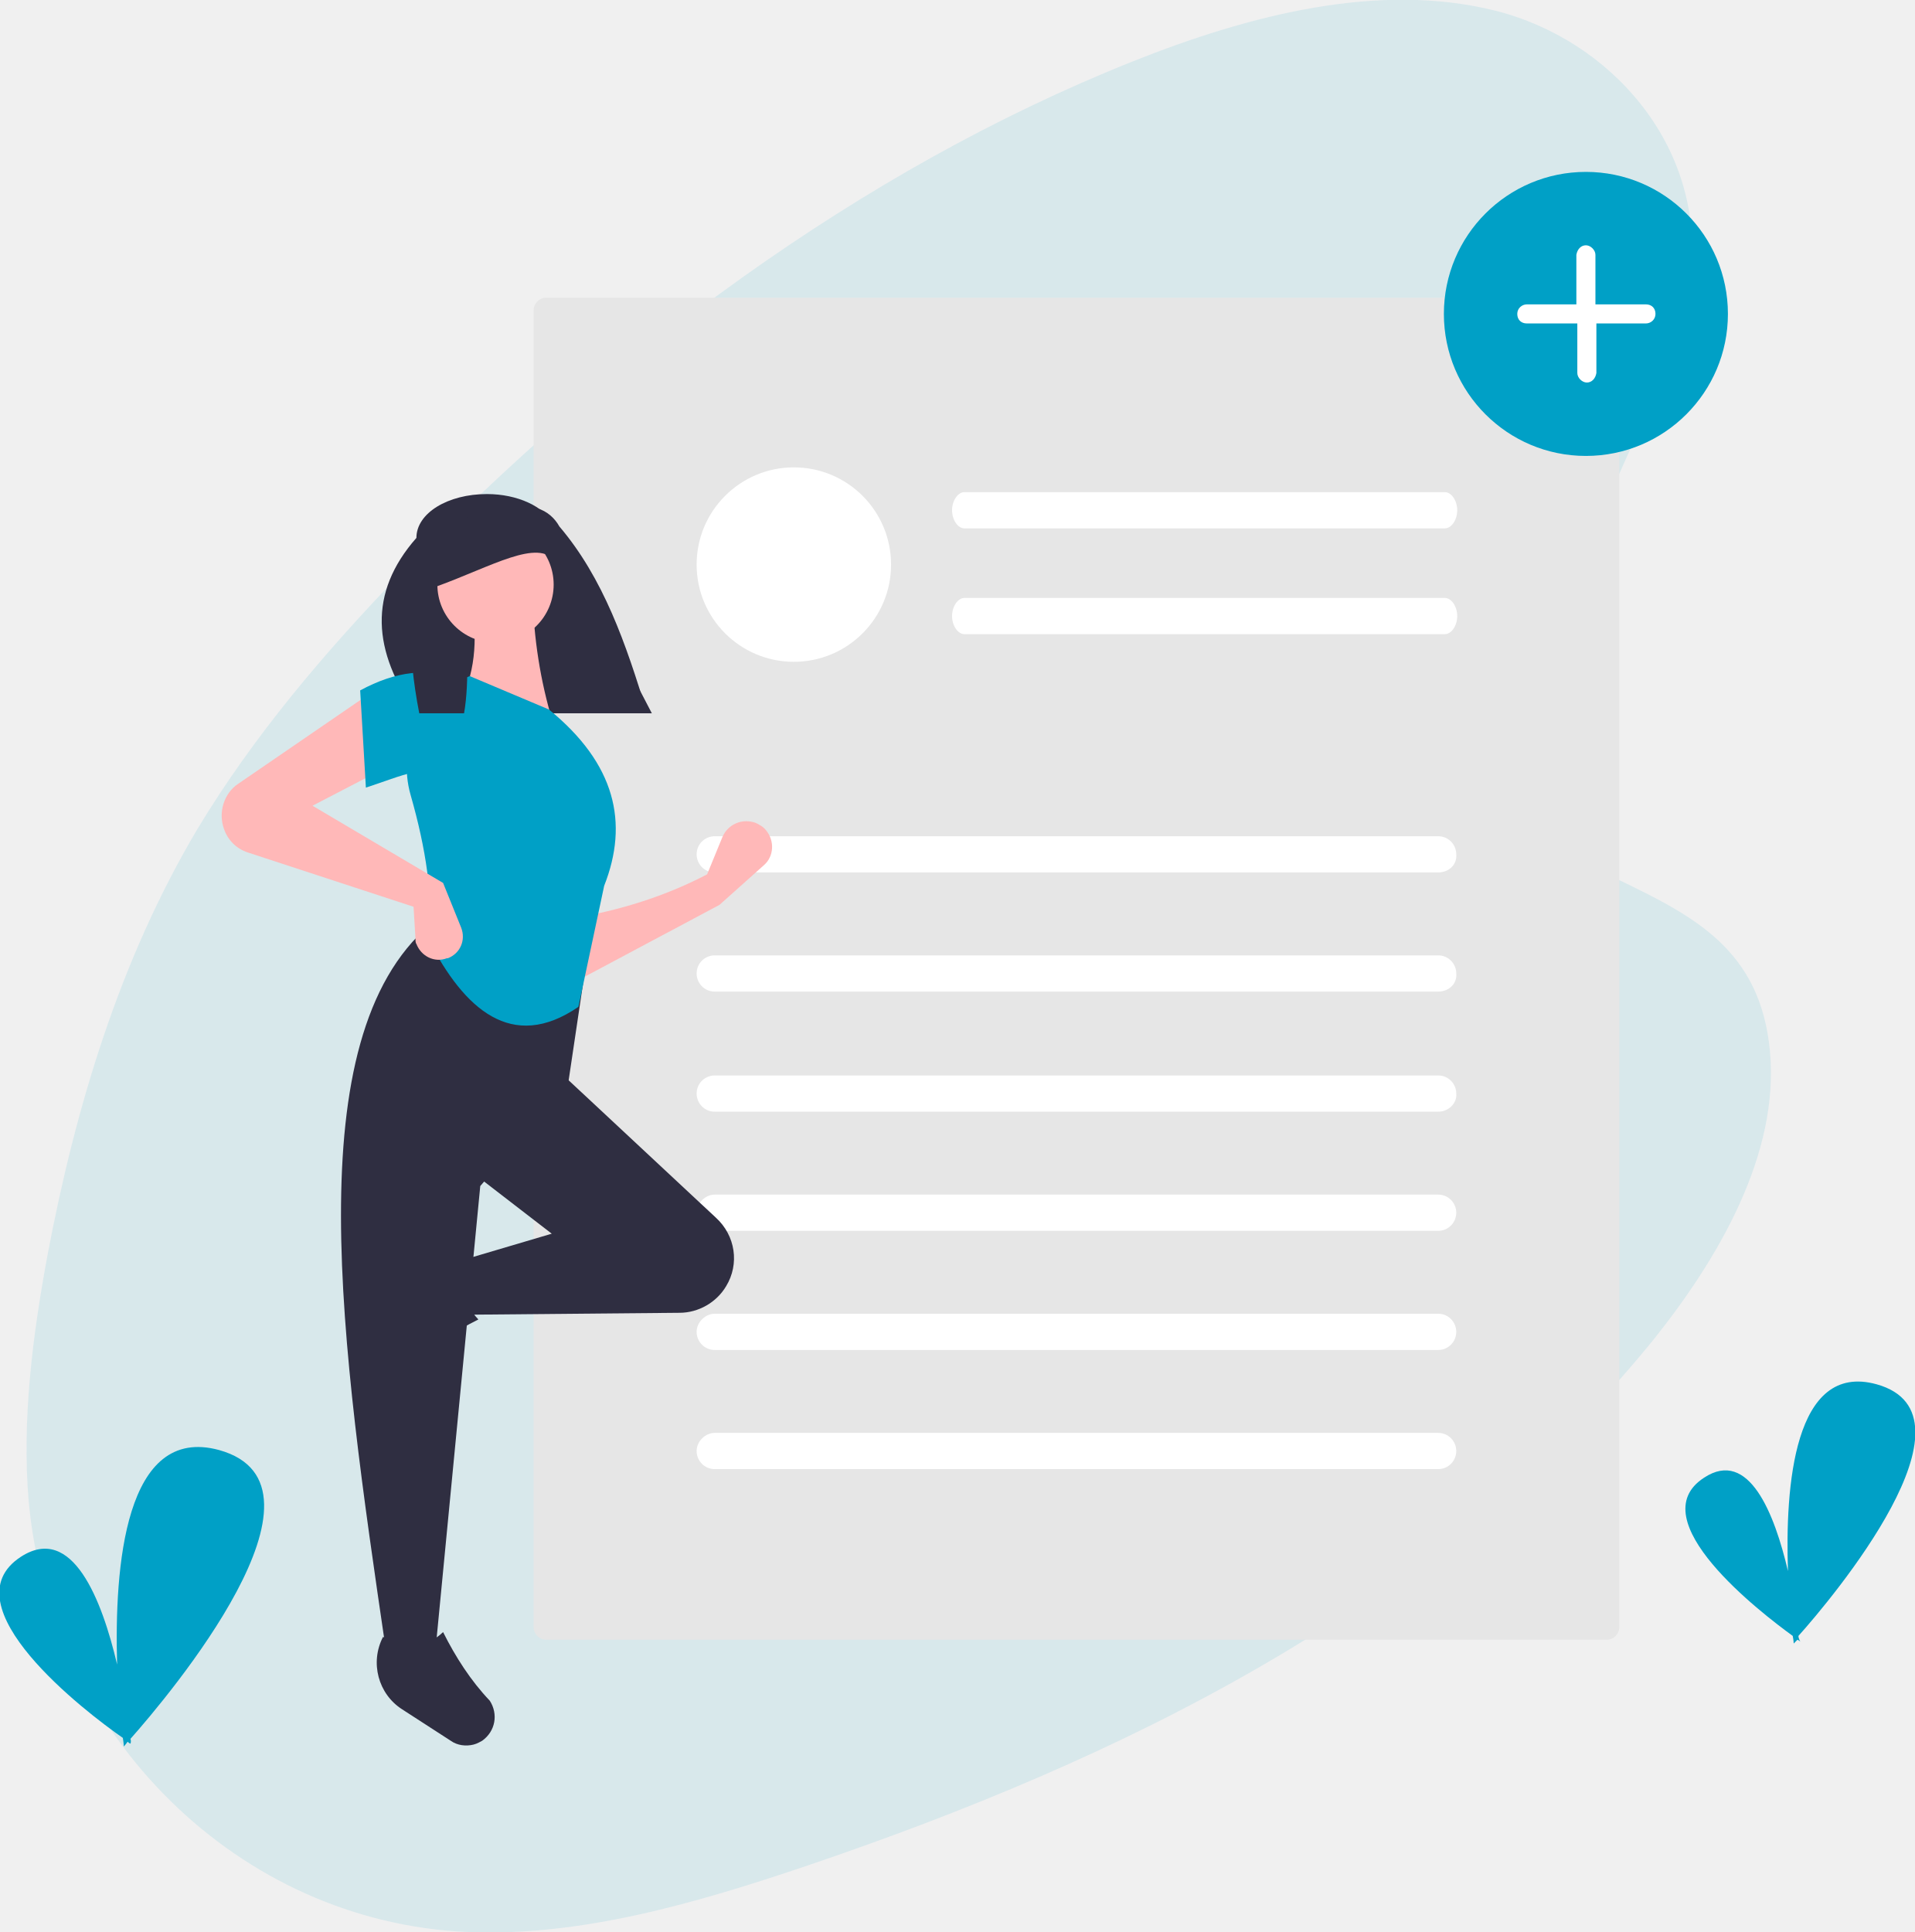
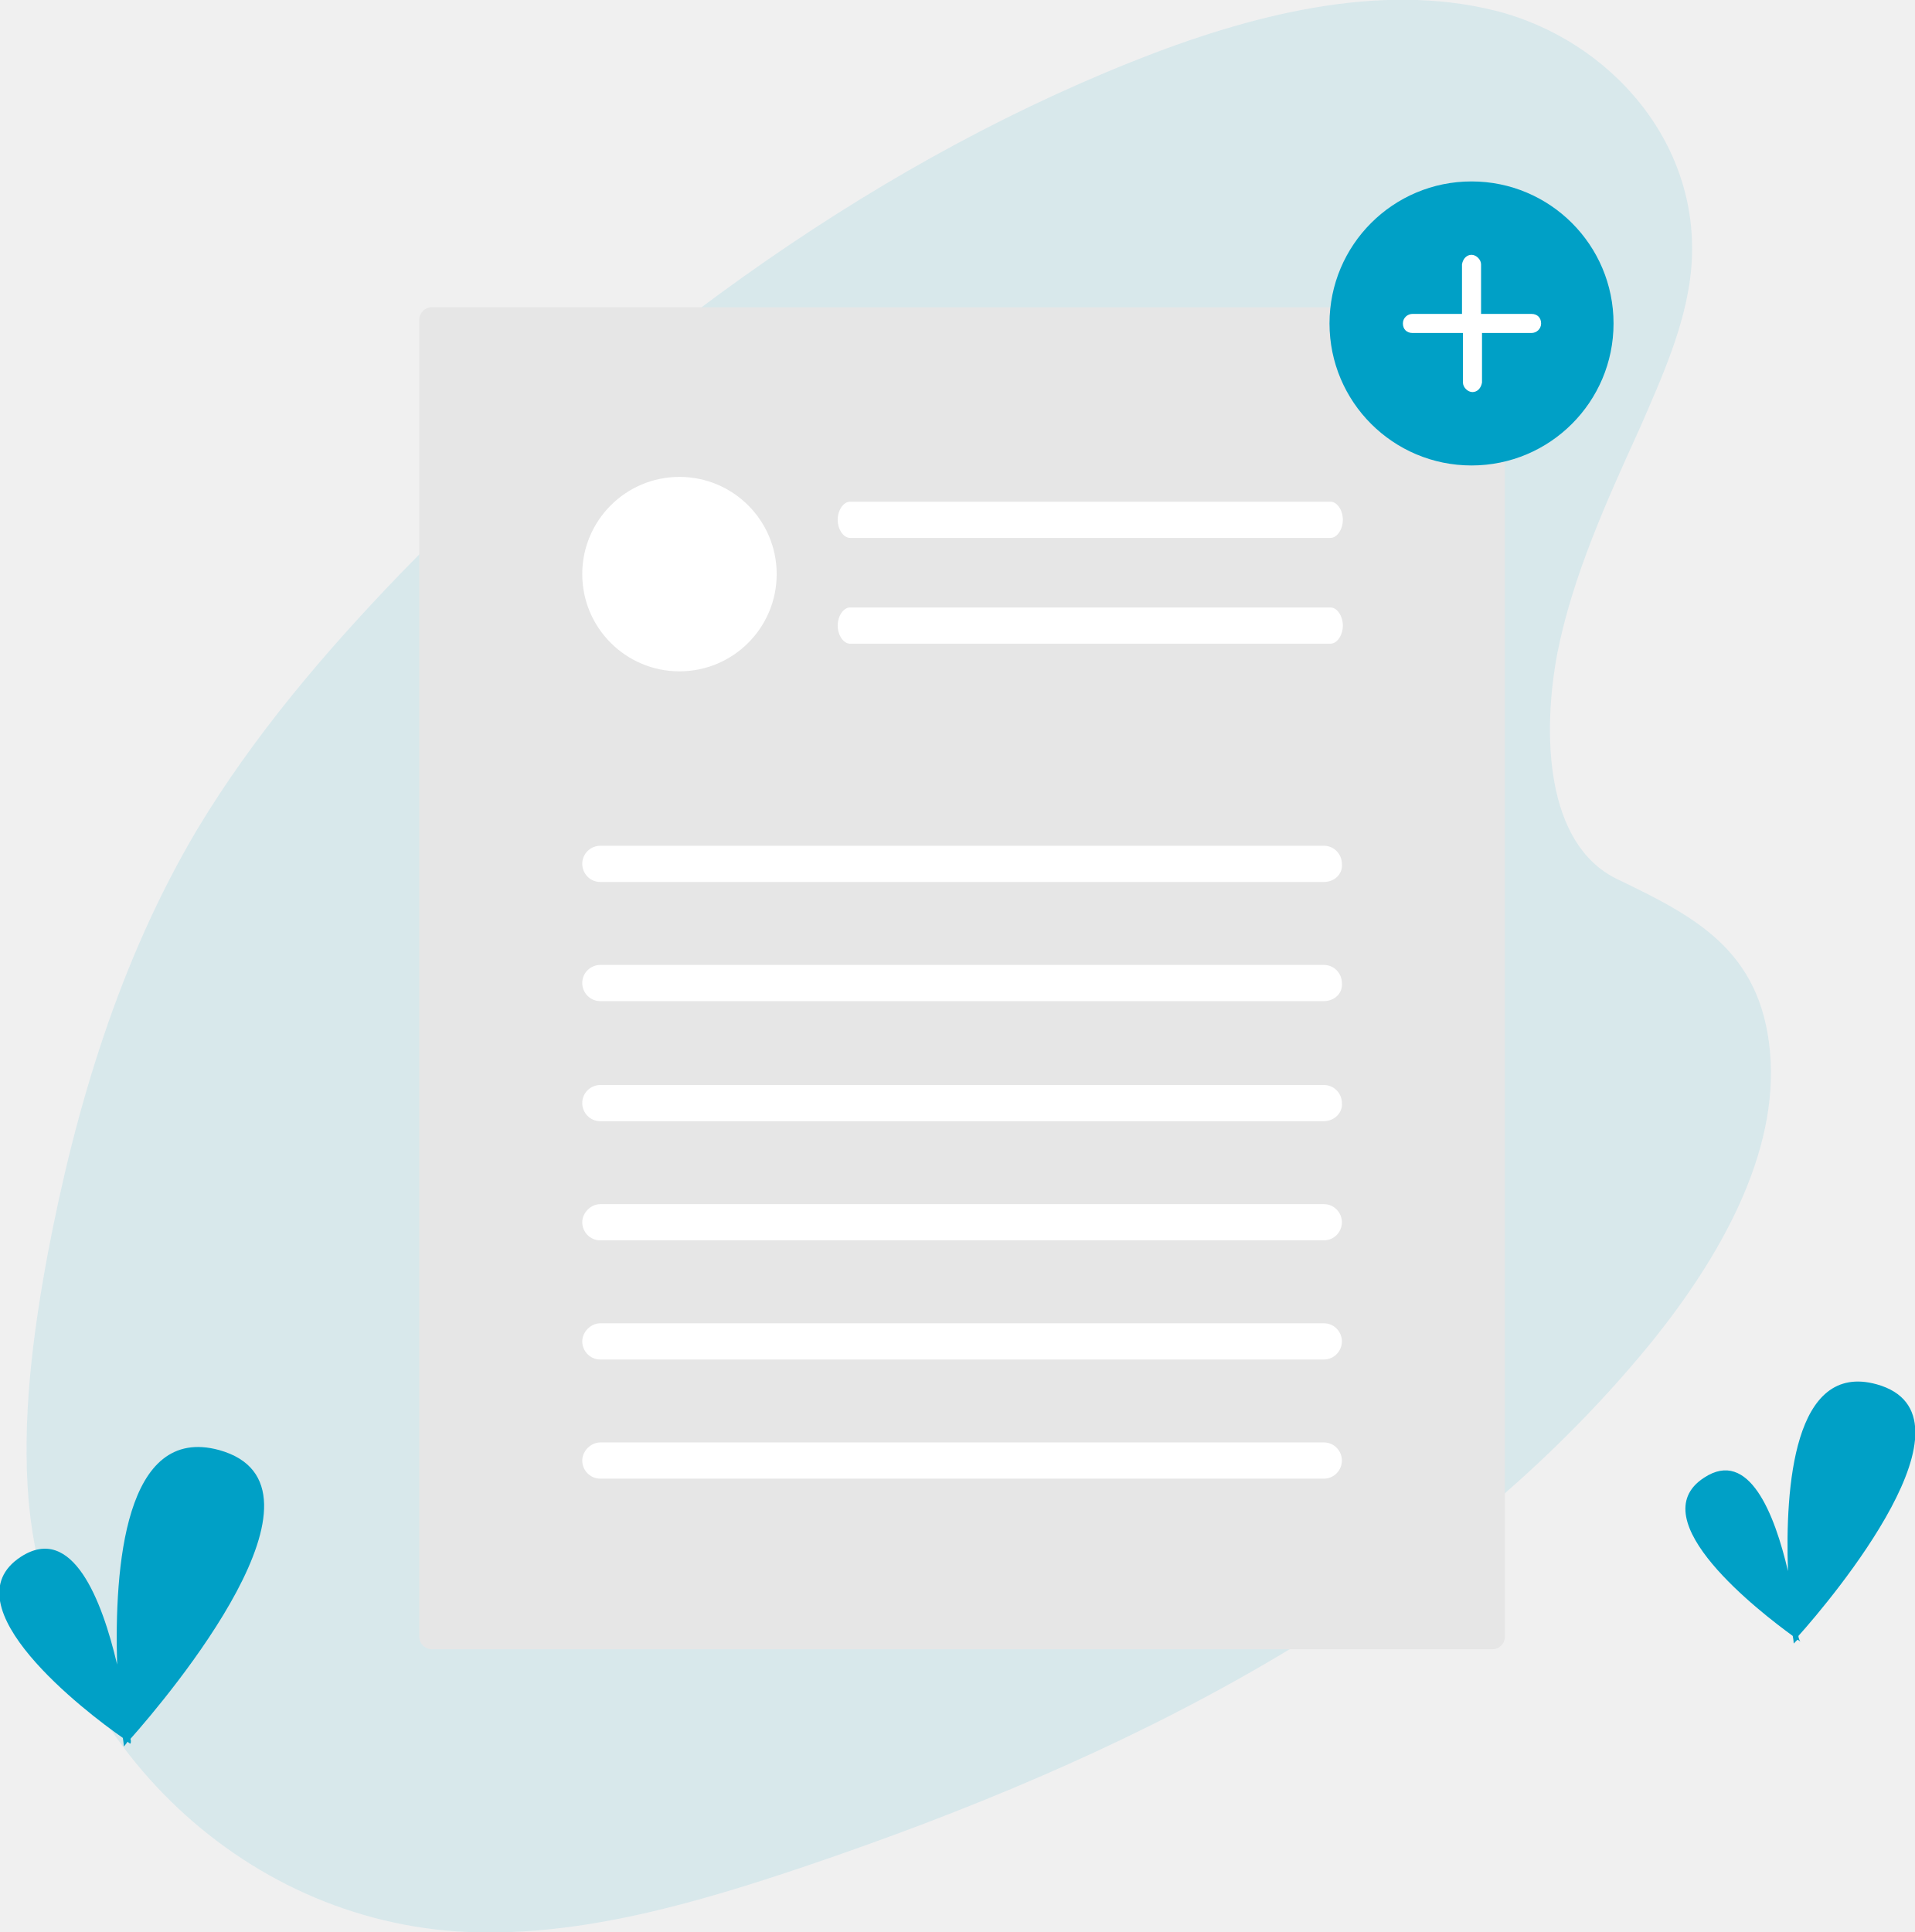
<svg xmlns="http://www.w3.org/2000/svg" version="1.1" id="Component_2_1" x="0px" y="0px" viewBox="0 0 200.9 202.7" style="enable-background:new 0 0 200.9 202.7;" xml:space="preserve">
  <style type="text/css">
	.st0{opacity:0.1;fill:#00A0C6;enable-background:new    ;}
	.st1{fill:#00A0C6;}
	.st2{fill:#E6E6E6;}
	.st3{fill:#FFFFFF;}
- 	.st4{fill:#FFB8B8;}
- 	.st5{fill:#2F2E41;}
</style>
  <path id="Path_311" class="st0" d="M185.7,110.3c1,10.7-5.3,21.7-12.5,30.6c-22.8,27.9-56,43.8-88.4,54.8c-11.8,4-23.9,7.5-35.7,7  c-24-1-43.9-20.6-46.1-45.3c-0.7-8.4,0.4-17.2,2-25.8c2.9-15.3,7.5-30.8,15.7-44.6c5.9-9.8,13.4-18.6,21.3-26.8  c22.2-22.9,48.2-42.3,76.7-53.7c12.5-5,26-8.4,38.1-5.4s22,14.1,20.6,27.5c-0.6,5.6-3,10.9-5.3,16.2c-3.5,7.7-7.1,15.6-8.7,23.7  c-1.6,8.4-1.3,20,6.2,23.7C177.7,96.1,184.7,99.6,185.7,110.3z" />
  <g id="undraw_add_document_0hek" transform="translate(10.588 46.235)">
    <path id="Path_286" class="st1" d="M178.1,125.4c3.5-3.9,19.7-23.2,8.2-26.4c-8.7-2.4-9.6,10.8-9.3,19.6c-1.4-6-4.1-12.9-8.8-9.8   c-6.8,4.4,6,14.2,9.3,16.6c0.1,0.5,0.1,0.8,0.1,0.8s0.1-0.1,0.4-0.4c0.2,0.1,0.3,0.2,0.3,0.2S178.1,125.7,178.1,125.4z" />
    <path id="Path_287" class="st1" d="M3.1,136.2c4-4.5,22.6-26.6,9.3-30.3c-9.9-2.7-11,12.3-10.7,22.5c-1.6-6.8-4.7-14.8-10.1-11.3   c-7.8,5.1,6.8,16.3,10.7,19c0.1,0.6,0.1,0.9,0.1,0.9s0.2-0.2,0.4-0.5c0.2,0.2,0.3,0.2,0.3,0.2S3.2,136.5,3.1,136.2z" />
-     <path id="Path_288" class="st2" d="M46.7-15c-0.7,0-1.3,0.6-1.3,1.3v138.2c0,0.7,0.6,1.3,1.3,1.3H158c0.7,0,1.3-0.6,1.3-1.3V-13.7   c0-0.7-0.6-1.3-1.3-1.3L46.7-15z" />
-     <path id="Path_289" class="st3" d="M140.3,45.3H64.4c-1.1,0-1.9-0.9-1.9-1.9c0-1.1,0.9-1.9,1.9-1.9c0,0,0,0,0,0h75.9   c1.1,0,1.9,0.9,1.9,1.9C142.3,44.5,141.4,45.3,140.3,45.3z" />
-     <path id="Path_290" class="st3" d="M141,9.2H90.6c-0.7,0-1.3-0.9-1.3-1.9s0.6-1.9,1.3-1.9H141c0.7,0,1.3,0.9,1.3,1.9   S141.7,9.2,141,9.2z" />
-     <path id="Path_291" class="st3" d="M141,20.3H90.6c-0.7,0-1.3-0.9-1.3-1.9s0.6-1.9,1.3-1.9H141c0.7,0,1.3,0.9,1.3,1.9   S141.7,20.3,141,20.3z" />
-     <path id="Path_292" class="st3" d="M140.3,57.8H64.4c-1.1,0-1.9-0.9-1.9-1.9c0-1.1,0.9-1.9,1.9-1.9c0,0,0,0,0,0h75.9   c1.1,0,1.9,0.9,1.9,1.9C142.3,57,141.4,57.8,140.3,57.8z" />
-     <path id="Path_293" class="st3" d="M140.3,70.4H64.4c-1.1,0-1.9-0.9-1.9-1.9c0-1.1,0.9-1.9,1.9-1.9c0,0,0,0,0,0h75.9   c1.1,0,1.9,0.9,1.9,1.9C142.3,69.5,141.4,70.4,140.3,70.4z" />
-     <path id="Path_294" class="st3" d="M140.3,82.9H64.4c-1.1,0-1.9-0.9-1.9-1.9s0.9-1.9,1.9-1.9h75.9c1.1,0,1.9,0.9,1.9,1.9   S141.4,82.9,140.3,82.9L140.3,82.9z" />
-     <path id="Path_295" class="st3" d="M140.3,95.4H64.4c-1.1,0-1.9-0.9-1.9-1.9s0.9-1.9,1.9-1.9h75.9c1.1,0,1.9,0.9,1.9,1.9   S141.4,95.4,140.3,95.4L140.3,95.4z" />
-     <path id="Path_296" class="st3" d="M140.3,107.9H64.4c-1.1,0-1.9-0.9-1.9-1.9s0.9-1.9,1.9-1.9h75.9c1.1,0,1.9,0.9,1.9,1.9   S141.4,107.9,140.3,107.9L140.3,107.9z" />
-     <circle id="Ellipse_78" class="st3" cx="72.7" cy="13" r="10.2" />
+     <path id="Path_288" class="st2" d="M34.7-14c-0.7,0-1.3,0.6-1.3,1.3v138.2c0,0.7,0.6,1.3,1.3,1.3H146c0.7,0,1.3-0.6,1.3-1.3V-12.7   c0-0.7-0.6-1.3-1.3-1.3H34.7z" />
+     <path id="Path_289" class="st3" d="M128.3,46.3H52.4c-1.1,0-1.9-0.9-1.9-1.9c0-1.1,0.9-1.9,1.9-1.9l0,0h75.9c1.1,0,1.9,0.9,1.9,1.9   C130.3,45.5,129.4,46.3,128.3,46.3z" />
+     <path id="Path_290" class="st3" d="M129,10.2H78.6c-0.7,0-1.3-0.9-1.3-1.9s0.6-1.9,1.3-1.9H129c0.7,0,1.3,0.9,1.3,1.9   S129.7,10.2,129,10.2z" />
+     <path id="Path_291" class="st3" d="M129,21.3H78.6c-0.7,0-1.3-0.9-1.3-1.9s0.6-1.9,1.3-1.9H129c0.7,0,1.3,0.9,1.3,1.9   S129.7,21.3,129,21.3z" />
+     <path id="Path_292" class="st3" d="M128.3,58.8H52.4c-1.1,0-1.9-0.9-1.9-1.9c0-1.1,0.9-1.9,1.9-1.9l0,0h75.9c1.1,0,1.9,0.9,1.9,1.9   C130.3,58,129.4,58.8,128.3,58.8z" />
+     <path id="Path_293" class="st3" d="M128.3,71.4H52.4c-1.1,0-1.9-0.9-1.9-1.9c0-1.1,0.9-1.9,1.9-1.9l0,0h75.9c1.1,0,1.9,0.9,1.9,1.9   C130.3,70.5,129.4,71.4,128.3,71.4z" />
+     <path id="Path_294" class="st3" d="M128.3,83.9H52.4c-1.1,0-1.9-0.9-1.9-1.9s0.9-1.9,1.9-1.9h75.9c1.1,0,1.9,0.9,1.9,1.9   S129.4,83.9,128.3,83.9L128.3,83.9z" />
+     <path id="Path_295" class="st3" d="M128.3,96.4H52.4c-1.1,0-1.9-0.9-1.9-1.9s0.9-1.9,1.9-1.9h75.9c1.1,0,1.9,0.9,1.9,1.9   S129.4,96.4,128.3,96.4L128.3,96.4z" />
+     <path id="Path_296" class="st3" d="M128.3,108.9H52.4c-1.1,0-1.9-0.9-1.9-1.9s0.9-1.9,1.9-1.9h75.9c1.1,0,1.9,0.9,1.9,1.9   S129.4,108.9,128.3,108.9L128.3,108.9z" />
+     <circle id="Ellipse_78" class="st3" cx="60.7" cy="14" r="10.2" />
    <path id="Path_297" class="st3" d="M88.4,45.3" />
-     <path id="Path_298" class="st4" d="M64.9,48.7l-15.2,8.1l-0.2-6.7c4.9-0.8,9.7-2.3,14.1-4.6l1.6-3.9c0.6-1.4,2.1-2,3.5-1.5   c0.4,0.2,0.8,0.4,1.1,0.8l0,0c0.9,1.1,0.8,2.7-0.2,3.6L64.9,48.7z" />
-     <path id="Path_299" class="st5" d="M27.8,95.4L27.8,95.4c-0.2-0.8-0.1-1.7,0.4-2.4l3.3-5.1c1.6-2.5,4.9-3.4,7.6-2l0,0   c-1.4,2.4-1.2,4.5,0.5,6.3c-2.6,1.3-5.1,2.9-7.2,4.9c-1.4,0.9-3.2,0.6-4.2-0.8C28,96.1,27.8,95.8,27.8,95.4L27.8,95.4z" />
-     <path id="Path_300" class="st5" d="M65.6,88.7L65.6,88.7c-1,1.7-2.9,2.8-4.9,2.8l-22.2,0.2l-1-5.6l9.8-2.9l-8.3-6.4l9.1-10.6   l16.4,15.3C66.6,83.4,67,86.4,65.6,88.7z" />
-     <path id="Path_301" class="st5" d="M35.1,126.9h-5.2c-4.7-32-9.4-64.1,4.6-76.1l16.6,2.7l-2.1,14.1l-9.2,10.6L35.1,126.9z" />
-     <path id="Path_302" class="st5" d="M39.1,136.8L39.1,136.8c-0.8,0.2-1.7,0.1-2.4-0.4l-5.1-3.3c-2.5-1.6-3.4-4.9-2-7.6l0,0   c2.4,1.4,4.5,1.2,6.3-0.5c1.3,2.6,2.9,5.1,4.9,7.2c0.9,1.4,0.6,3.2-0.8,4.2C39.8,136.5,39.5,136.7,39.1,136.8L39.1,136.8z" />
-     <path id="Path_303" class="st5" d="M57.8,28.6H33.1c-4.6-6.5-5.1-12.6,0-18.4c0-2.6,3.3-4.6,7.4-4.6l0,0c3.2,0,6,1.3,7,3.2   L57.8,28.6z" />
-     <path id="Path_304" class="st4" d="M47.4,29.5l-9.6-2.3c1.6-3.3,1.7-6.9,1-10.8l6.5-0.2C45.4,20.7,46.1,25.2,47.4,29.5z" />
-     <path id="Path_305" class="st1" d="M50.1,59.4c-7,4.8-12,0.2-15.7-7c0.5-4.4-0.3-9.6-1.9-15.2C31,32,33.7,26.6,38.7,24.7l0,0   l8.3,3.5c7,5.7,8.4,11.9,5.8,18.5L50.1,59.4z" />
-     <path id="Path_306" class="st4" d="M29.9,34.3l-7.7,4l13.7,8.1l1.9,4.7c0.5,1.3-0.1,2.7-1.4,3.2c0,0-0.1,0-0.1,0l0,0   c-1.3,0.5-2.7-0.2-3.2-1.5C33,52.7,33,52.4,33,52.2l-0.2-3.3l-17.4-5.7c-1.2-0.4-2.1-1.3-2.5-2.5l0,0c-0.6-1.7,0-3.7,1.5-4.7   l14-9.6L29.9,34.3z" />
-     <path id="Path_307" class="st1" d="M37.6,35.1c-3.2-1.4-6.1,0.1-9.8,1.3l-0.6-10.2c3.7-2,7.2-2.5,10.4-1L37.6,35.1z" />
-     <path id="Path_308" class="st5" d="M57.3,28.6h-5.5c-3.4-6.3-3.2-17.3-10.5-14.9c-4.7-2.8-2,8.1-3.2,14.9h-4.7   c-1.3-6.6-1.3-13.1,0.2-18.5c0-0.7,0.4-1.4,0.9-1.8c0.2-0.2,0.5-0.4,0.8-0.6c1.5-1.1,3.4-1.7,5.2-1.7c1.4,0,2.7,0.2,4.1,0.6   c0.2,0,0.3,0.1,0.5,0.2c0.2,0.1,0.4,0.2,0.7,0.3c1,0.3,1.8,1,2.3,1.9C52.7,14.4,55.1,21.3,57.3,28.6z" />
-     <circle id="Ellipse_79" class="st4" cx="41.4" cy="15.1" r="6.1" />
-     <path id="Path_309" class="st5" d="M47.7,12.7c-1.8-2.5-6.7,0.5-12.5,2.6v-6c4.8-2.1,7.6-2.7,10.7-0.5L47.7,12.7z" />
-     <circle id="Ellipse_80" class="st1" cx="155.8" cy="-13.3" r="14.9" />
-     <path id="Path_310" class="st3" d="M149.6-14.3c-0.5,0-1,0.4-1,1s0.4,1,1,1c0,0,0,0,0.1,0h5.2v5.2c0,0.5,0.5,1,1,1   c0.5,0,0.9-0.4,1-1v-5.2h5.2c0.5,0,1-0.4,1-1s-0.4-1-1-1c0,0,0,0-0.1,0h-5.2v-5.2c0-0.5-0.5-1-1-1c-0.5,0-0.9,0.4-1,1v5.2H149.6z" />
+     <circle id="Ellipse_80" class="st1" cx="143.8" cy="-12.3" r="14.9" />
+     <path id="Path_310" class="st3" d="M137.6-13.3c-0.5,0-1,0.4-1,1s0.4,1,1,1c0,0,0,0,0.1,0h5.2v5.2c0,0.5,0.5,1,1,1s0.9-0.4,1-1   v-5.2h5.2c0.5,0,1-0.4,1-1s-0.4-1-1-1c0,0,0,0-0.1,0h-5.2v-5.2c0-0.5-0.5-1-1-1s-0.9,0.4-1,1v5.2H137.6z" />
  </g>
</svg>
